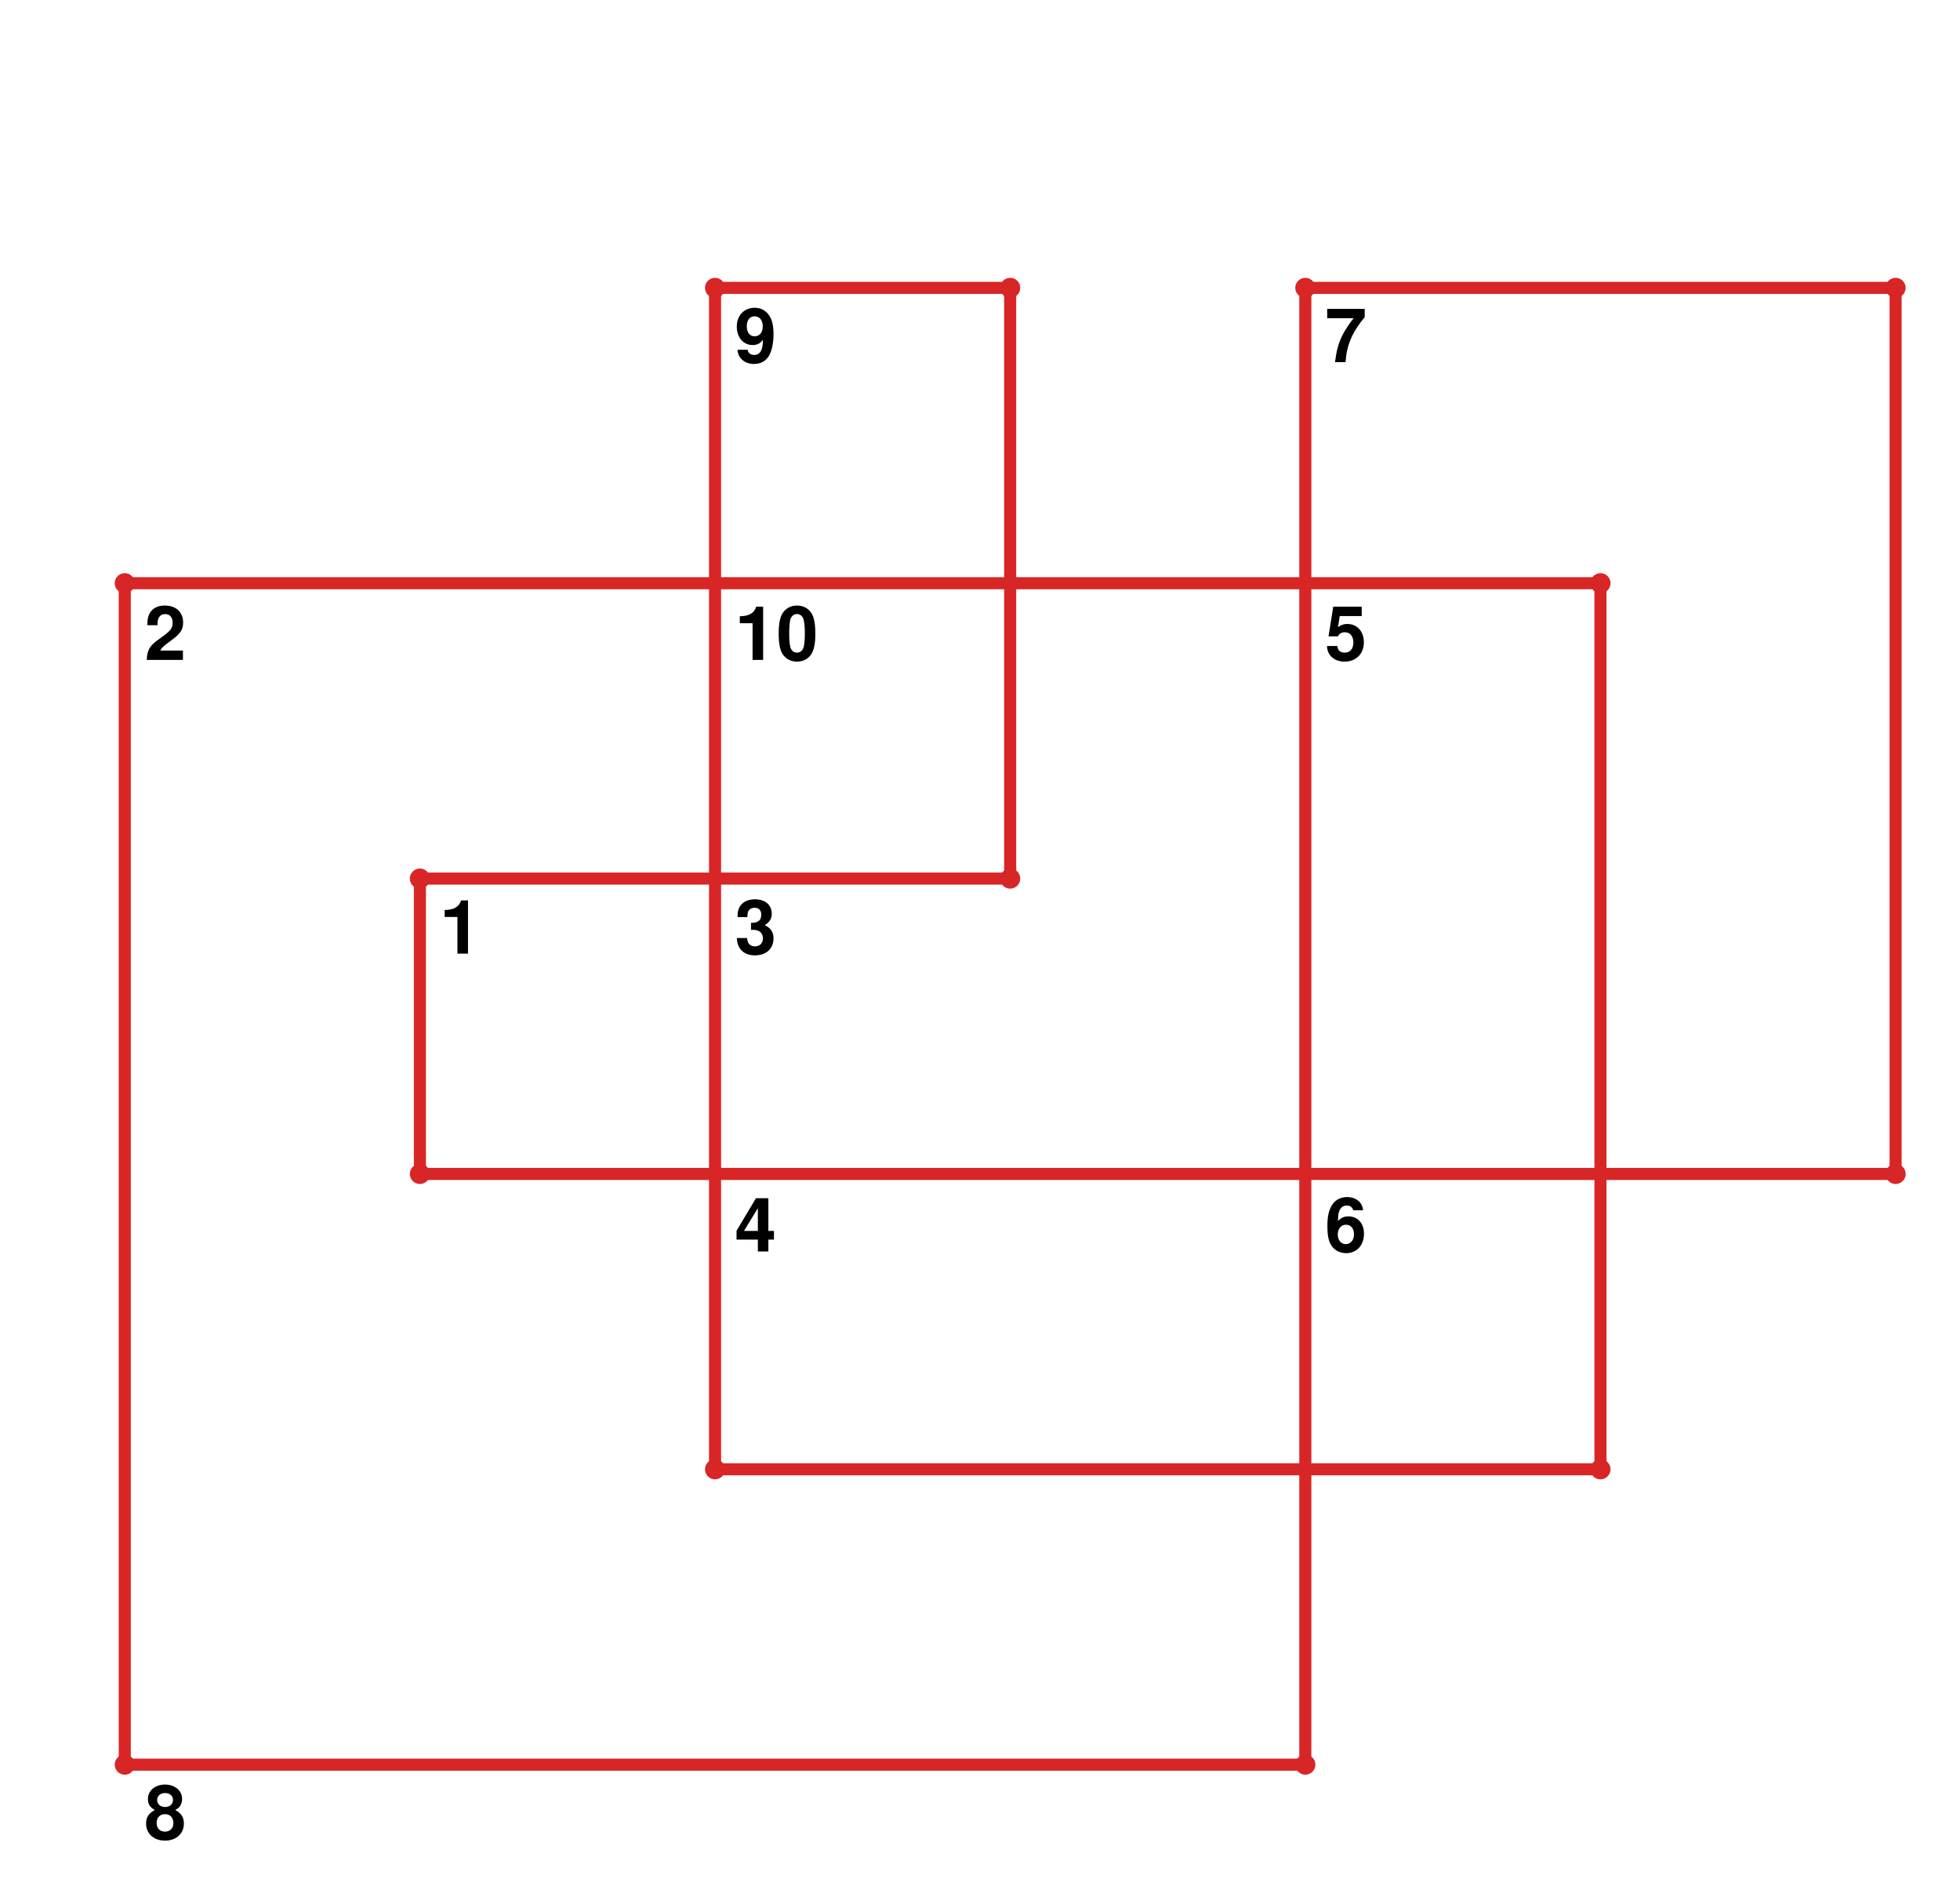
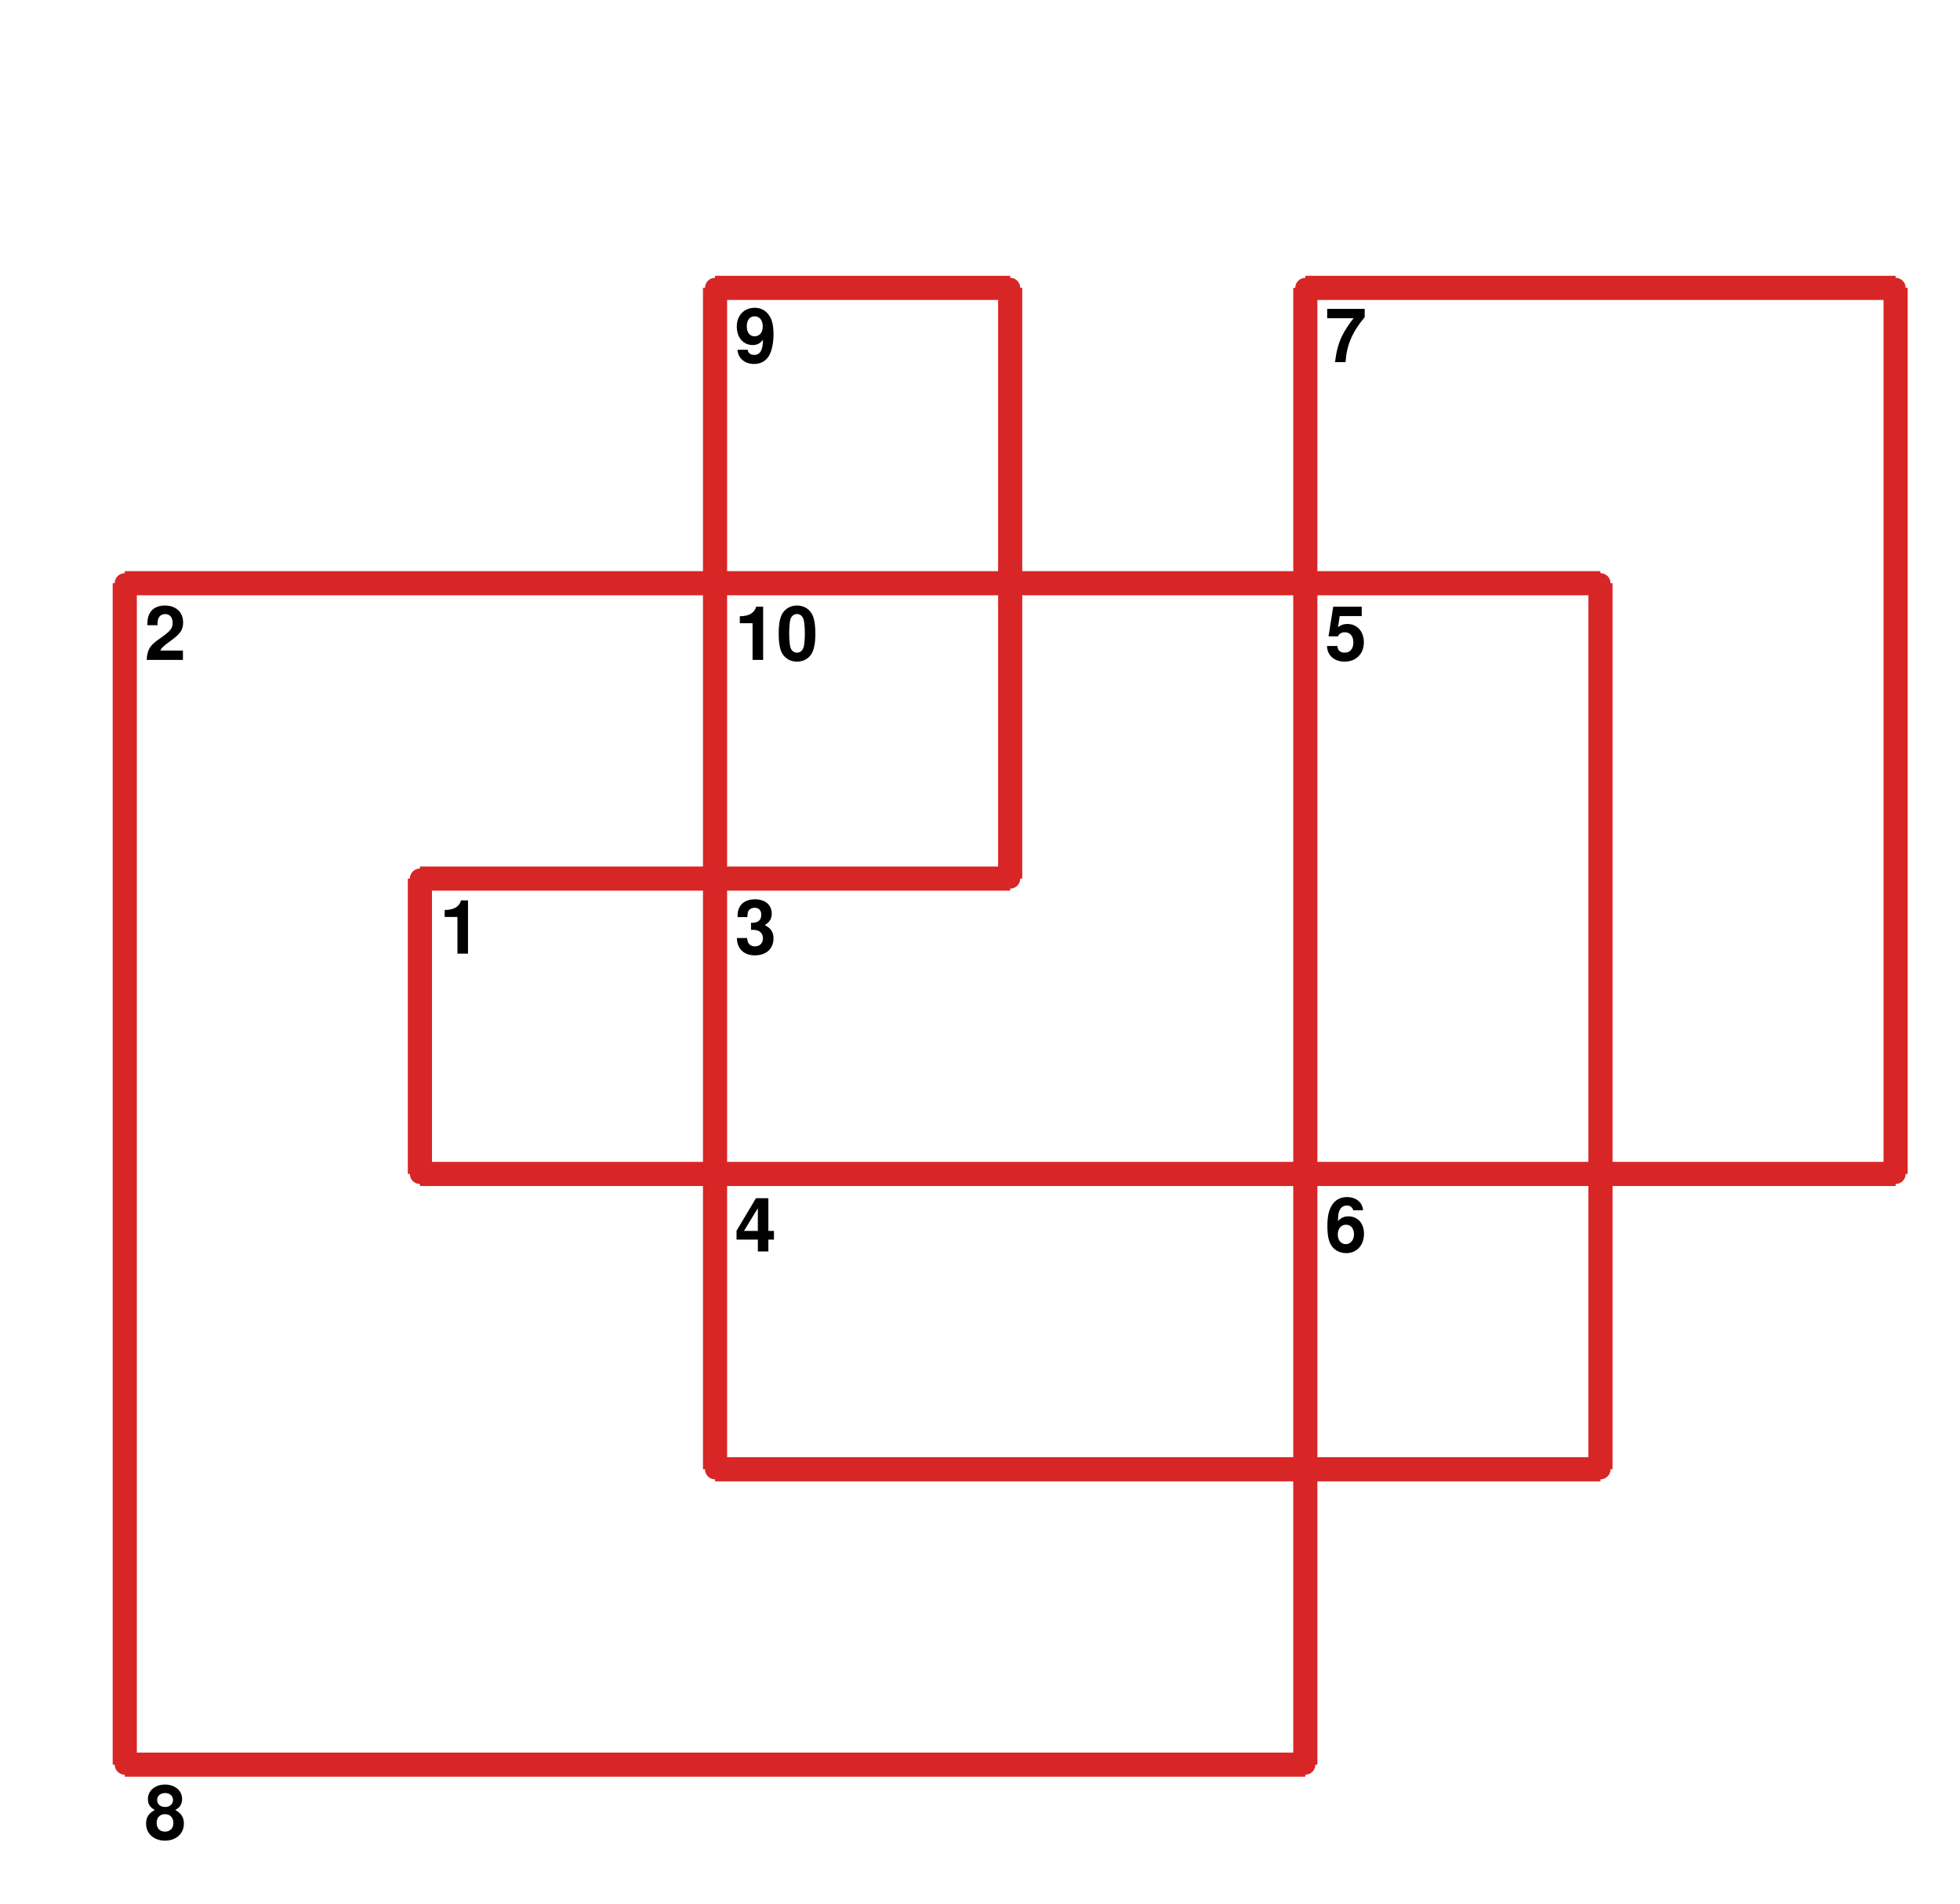
<svg xmlns="http://www.w3.org/2000/svg" width="487.000" height="473.000" viewBox="-1.000 -5.000 487.000 473.000">
  <circle cx="396.667" cy="139.94" r="2.0" stroke="#d82626" fill="#d82626" />
  <circle cx="396.667" cy="360.14" r="2.0" stroke="#d82626" fill="#d82626" />
  <circle cx="176.667" cy="360.14" r="2.0" stroke="#d82626" fill="#d82626" />
  <circle cx="176.667" cy="66.54" r="2.0" stroke="#d82626" fill="#d82626" />
  <circle cx="250.0" cy="66.54" r="2.0" stroke="#d82626" fill="#d82626" />
  <circle cx="250.0" cy="213.34" r="2.0" stroke="#d82626" fill="#d82626" />
  <circle cx="103.333" cy="213.34" r="2.0" stroke="#d82626" fill="#d82626" />
  <circle cx="103.333" cy="286.74" r="2.0" stroke="#d82626" fill="#d82626" />
  <circle cx="470.0" cy="286.74" r="2.0" stroke="#d82626" fill="#d82626" />
  <circle cx="470.0" cy="66.54" r="2.0" stroke="#d82626" fill="#d82626" />
  <circle cx="323.333" cy="66.54" r="2.0" stroke="#d82626" fill="#d82626" />
  <circle cx="323.333" cy="433.54" r="2.0" stroke="#d82626" fill="#d82626" />
  <circle cx="30.0" cy="433.54" r="2.0" stroke="#d82626" fill="#d82626" />
  <circle cx="30.0" cy="139.94" r="2.0" stroke="#d82626" fill="#d82626" />
-   <line x1="396.667" y1="139.94" x2="396.667" y2="360.14" stroke="#d82626" fill="none" stroke-width="3.0" />
-   <line x1="396.667" y1="360.14" x2="176.667" y2="360.14" stroke="#d82626" fill="none" stroke-width="3.0" />
-   <line x1="176.667" y1="360.14" x2="176.667" y2="66.54" stroke="#d82626" fill="none" stroke-width="3.0" />
-   <line x1="176.667" y1="66.54" x2="250.0" y2="66.54" stroke="#d82626" fill="none" stroke-width="3.0" />
-   <line x1="250.0" y1="66.54" x2="250.0" y2="213.34" stroke="#d82626" fill="none" stroke-width="3.0" />
-   <line x1="250.0" y1="213.34" x2="103.333" y2="213.34" stroke="#d82626" fill="none" stroke-width="3.0" />
-   <line x1="103.333" y1="213.34" x2="103.333" y2="286.74" stroke="#d82626" fill="none" stroke-width="3.0" />
-   <line x1="103.333" y1="286.74" x2="470.0" y2="286.74" stroke="#d82626" fill="none" stroke-width="3.0" />
-   <line x1="470.0" y1="286.74" x2="470.0" y2="66.54" stroke="#d82626" fill="none" stroke-width="3.0" />
-   <line x1="470.0" y1="66.54" x2="323.333" y2="66.54" stroke="#d82626" fill="none" stroke-width="3.0" />
-   <line x1="323.333" y1="66.54" x2="323.333" y2="433.54" stroke="#d82626" fill="none" stroke-width="3.0" />
-   <line x1="323.333" y1="433.54" x2="30.0" y2="433.54" stroke="#d82626" fill="none" stroke-width="3.0" />
-   <line x1="30.0" y1="433.54" x2="30.0" y2="139.94" stroke="#d82626" fill="none" stroke-width="3.0" />
-   <line x1="30.0" y1="139.94" x2="396.667" y2="139.94" stroke="#d82626" fill="none" stroke-width="3.0" />
+   <line x1="396.667" y1="139.94" x2="396.667" y2="360.14" stroke="#d82626" fill="none" stroke-width="6.0" />
+   <line x1="396.667" y1="360.14" x2="176.667" y2="360.14" stroke="#d82626" fill="none" stroke-width="6.0" />
+   <line x1="176.667" y1="360.14" x2="176.667" y2="66.54" stroke="#d82626" fill="none" stroke-width="6.0" />
+   <line x1="176.667" y1="66.54" x2="250.0" y2="66.54" stroke="#d82626" fill="none" stroke-width="6.0" />
+   <line x1="250.0" y1="66.54" x2="250.0" y2="213.34" stroke="#d82626" fill="none" stroke-width="6.0" />
+   <line x1="250.0" y1="213.34" x2="103.333" y2="213.34" stroke="#d82626" fill="none" stroke-width="6.0" />
+   <line x1="103.333" y1="213.34" x2="103.333" y2="286.74" stroke="#d82626" fill="none" stroke-width="6.0" />
+   <line x1="103.333" y1="286.74" x2="470.0" y2="286.74" stroke="#d82626" fill="none" stroke-width="6.0" />
+   <line x1="470.0" y1="286.74" x2="470.0" y2="66.54" stroke="#d82626" fill="none" stroke-width="6.0" />
+   <line x1="470.0" y1="66.54" x2="323.333" y2="66.54" stroke="#d82626" fill="none" stroke-width="6.0" />
+   <line x1="323.333" y1="66.54" x2="323.333" y2="433.54" stroke="#d82626" fill="none" stroke-width="6.0" />
+   <line x1="323.333" y1="433.54" x2="30.0" y2="433.54" stroke="#d82626" fill="none" stroke-width="6.0" />
+   <line x1="30.0" y1="433.54" x2="30.0" y2="139.94" stroke="#d82626" fill="none" stroke-width="6.0" />
+   <line x1="30.0" y1="139.94" x2="396.667" y2="139.94" stroke="#d82626" fill="none" stroke-width="6.0" />
  <text x="328.222" y="85" fill="#000" stroke-width="0.0" font-family="Nimbus Sans" font-size="14.0pt" font-weight="bold">7</text>
  <text x="328.222" y="159" fill="#000" stroke-width="0.0" font-family="Nimbus Sans" font-size="14.0pt" font-weight="bold">5</text>
  <text x="34.889" y="452" fill="#000" stroke-width="0.0" font-family="Nimbus Sans" font-size="14.0pt" font-weight="bold">8</text>
  <text x="328.222" y="306" fill="#000" stroke-width="0.0" font-family="Nimbus Sans" font-size="14.0pt" font-weight="bold">6</text>
  <text x="34.889" y="159" fill="#000" stroke-width="0.0" font-family="Nimbus Sans" font-size="14.0pt" font-weight="bold">2</text>
  <text x="181.556" y="306" fill="#000" stroke-width="0.0" font-family="Nimbus Sans" font-size="14.0pt" font-weight="bold">4</text>
  <text x="181.556" y="85" fill="#000" stroke-width="0.0" font-family="Nimbus Sans" font-size="14.0pt" font-weight="bold">9</text>
  <text x="181.556" y="232" fill="#000" stroke-width="0.0" font-family="Nimbus Sans" font-size="14.0pt" font-weight="bold">3</text>
  <text x="181.556" y="159" fill="#000" stroke-width="0.0" font-family="Nimbus Sans" font-size="14.0pt" font-weight="bold">10</text>
  <text x="108.222" y="232" fill="#000" stroke-width="0.0" font-family="Nimbus Sans" font-size="14.0pt" font-weight="bold">1</text>
</svg>
